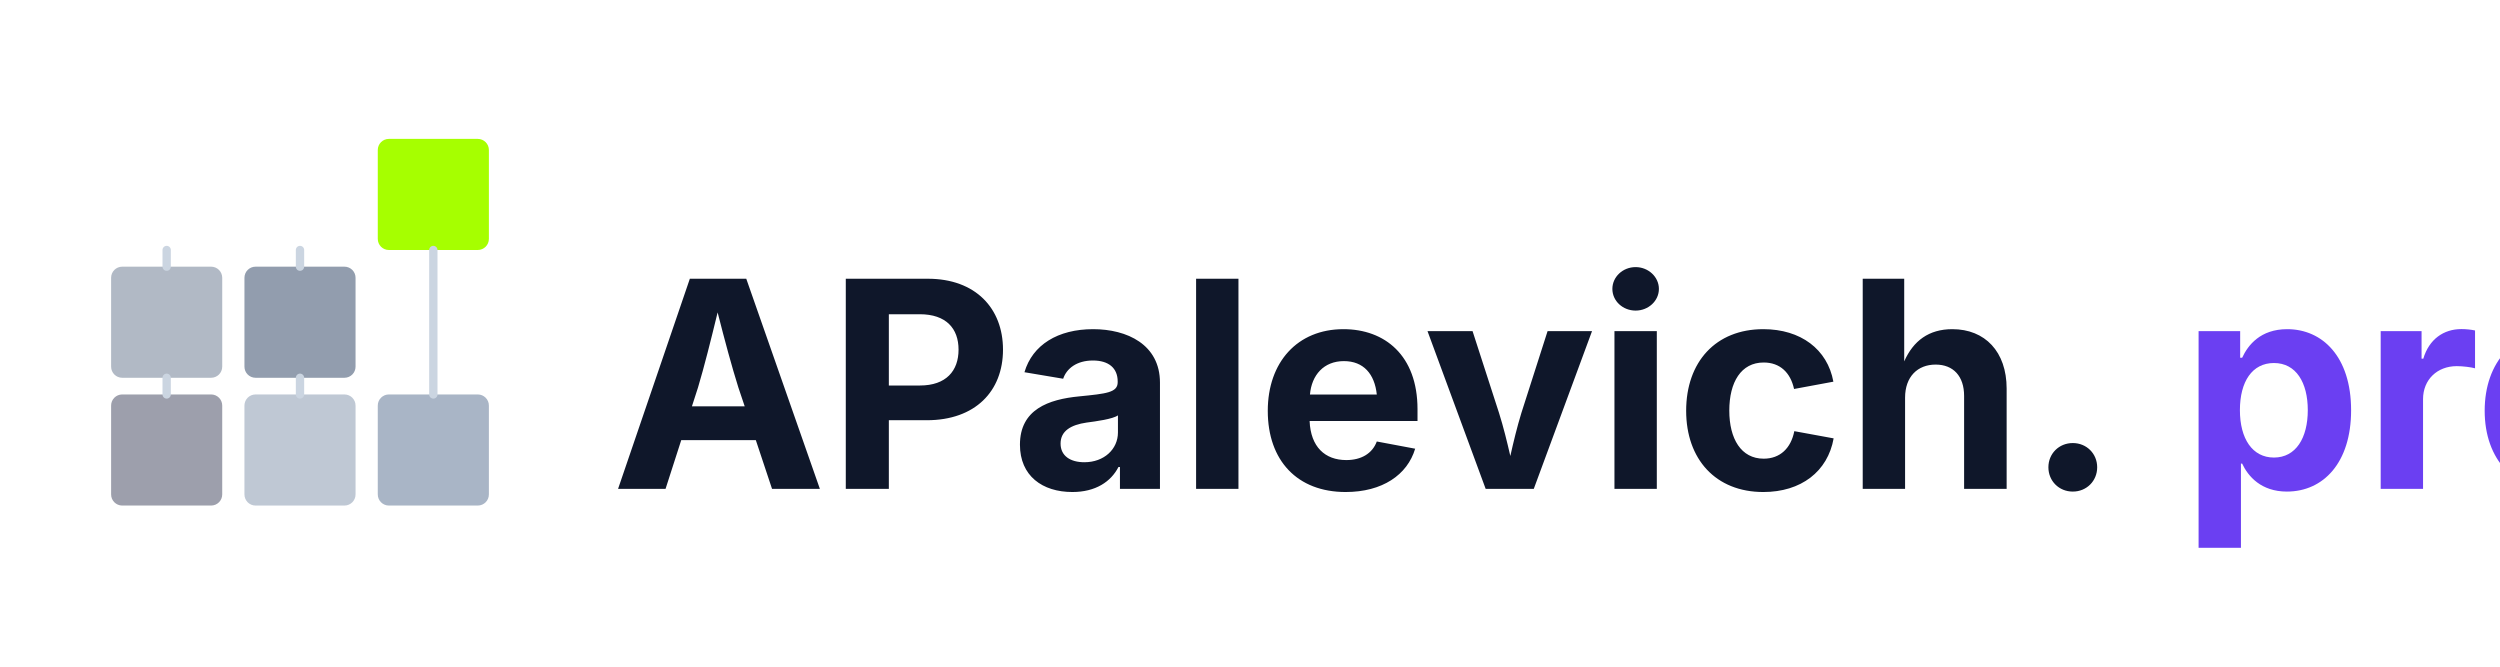
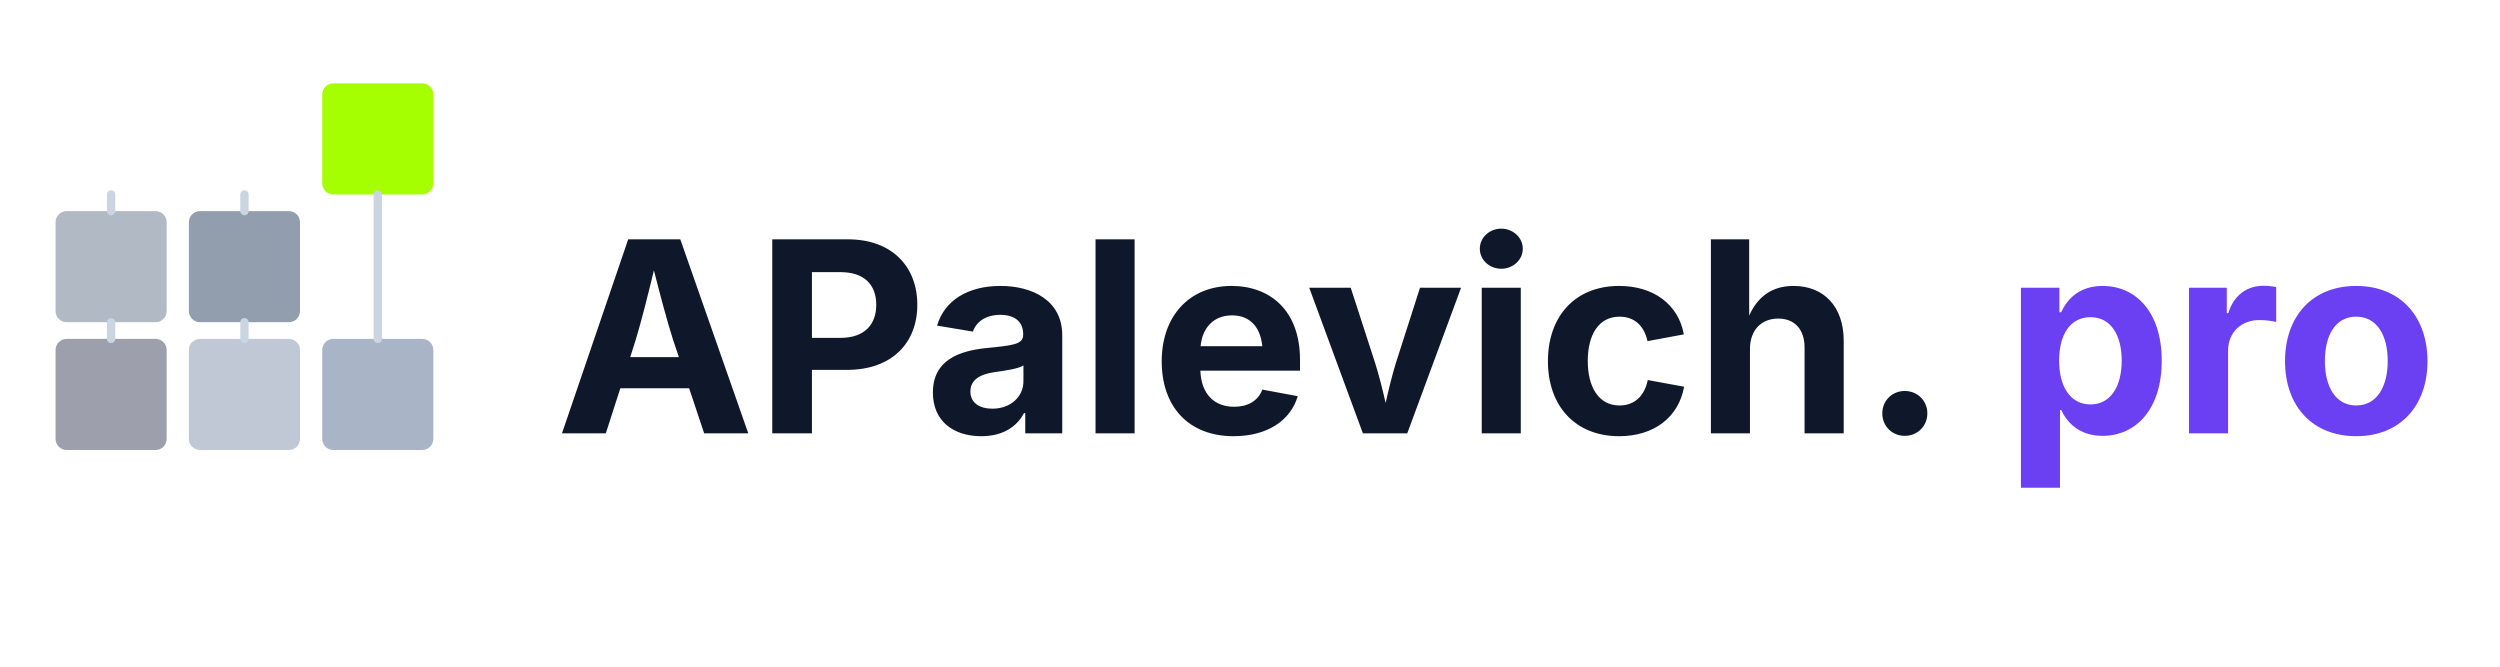
- <svg xmlns="http://www.w3.org/2000/svg" width="450" height="120" viewBox="0 0 450 120" fill="none">
-   <rect width="400" height="120" rx="8" fill="transparent" />
+ <svg xmlns="http://www.w3.org/2000/svg" width="450" height="120" viewBox="10 10 450 120" fill="none">
+   <rect width="450" height="120" rx="8" fill="transparent" />
  <g transform="translate(20, 25)">
    <rect x="0" y="46" width="20" height="20" rx="2" fill="#0A102F" opacity="0.4" />
    <rect x="24" y="46" width="20" height="20" rx="2" fill="#94A3B8" opacity="0.6" />
    <rect x="48" y="46" width="20" height="20" rx="2" fill="#94A3B8" opacity="0.8" />
    <rect x="0" y="23" width="20" height="20" rx="2" fill="#64748B" opacity="0.5" />
    <rect x="24" y="23" width="20" height="20" rx="2" fill="#64748B" opacity="0.7" />
    <rect x="48" y="0" width="20" height="20" rx="2" fill="#A6FF00">
      <animate attributeName="opacity" values="1;0.7;1" dur="3s" repeatCount="indefinite" />
    </rect>
    <path d="M10 46V43M34 46V43M58 46V20M10 23V20M34 23V20" stroke="#CBD5E1" stroke-width="1.5" stroke-linecap="round" />
  </g>
-   <text x="110" y="88" font-family="Inter, system-ui, sans-serif" font-weight="700" font-size="52" fill="#0F172A">
+   <text x="110" y="88" font-family="Inter, system-ui, sans-serif" font-weight="700" font-size="48" fill="#0F172A">
        APalevich.
        <tspan fill="#6B3FF2">pro</tspan>
  </text>
</svg>
